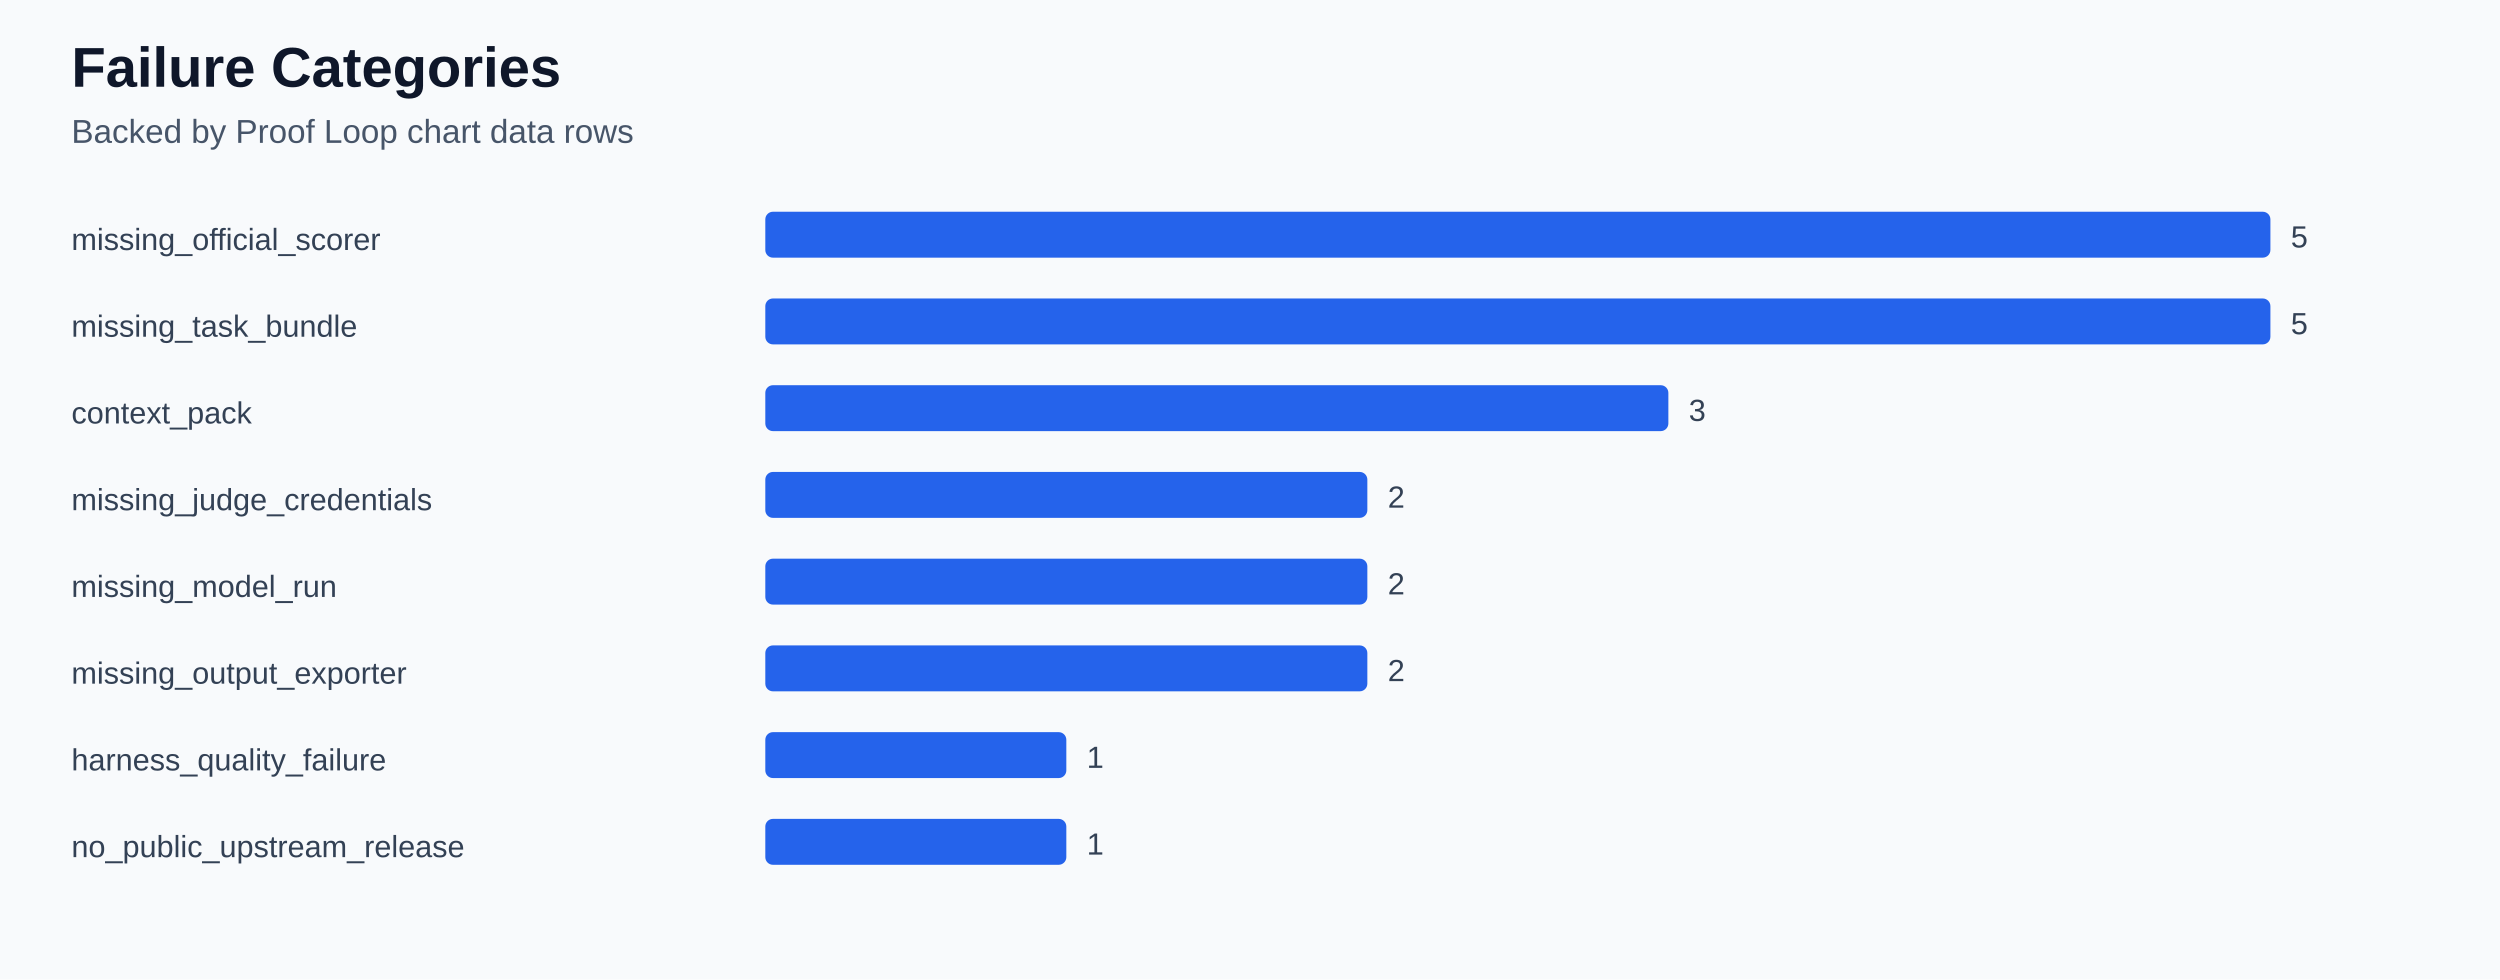
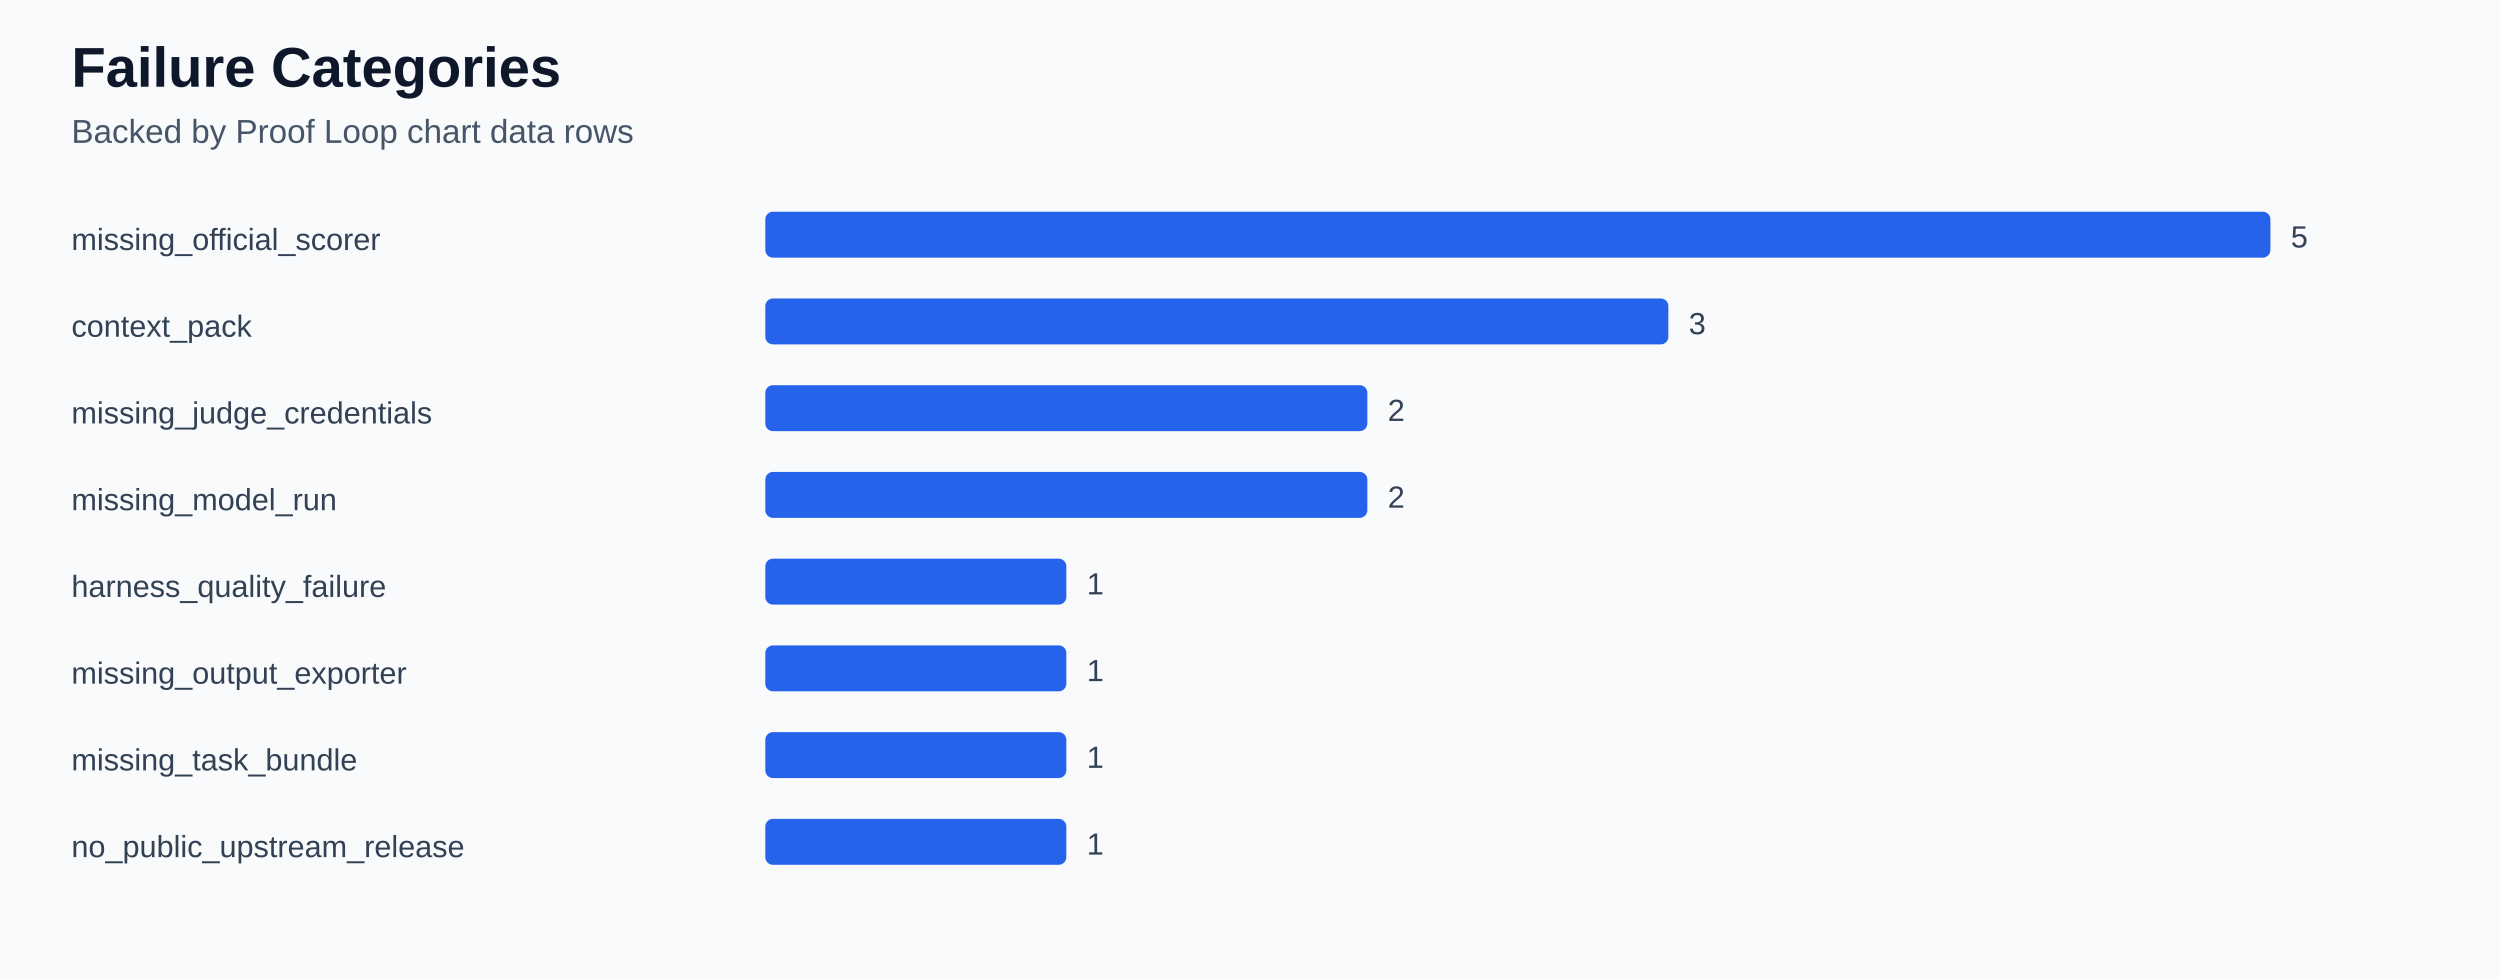
<svg xmlns="http://www.w3.org/2000/svg" width="980" height="384" viewBox="0 0 980 384" role="img" aria-label="Failure Categories">
  <rect width="980" height="384" fill="#F8FAFC" />
  <text x="28" y="34" fill="#0F172A" font-size="22" font-family="Arial, sans-serif" font-weight="700">Failure Categories</text>
  <text x="28" y="56" fill="#475569" font-size="13" font-family="Arial, sans-serif">Backed by Proof Loop chart data rows</text>
  <text x="28" y="98" fill="#334155" font-size="12" font-family="Arial, sans-serif">missing_official_scorer</text>
  <rect x="300" y="83" width="590.0" height="18" rx="3" fill="#2563EB" />
  <text x="898" y="97" fill="#334155" font-size="12" font-family="Arial, sans-serif">5</text>
-   <text x="28" y="132" fill="#334155" font-size="12" font-family="Arial, sans-serif">missing_task_bundle</text>
-   <rect x="300" y="117" width="590.0" height="18" rx="3" fill="#2563EB" />
-   <text x="898" y="131" fill="#334155" font-size="12" font-family="Arial, sans-serif">5</text>
-   <text x="28" y="166" fill="#334155" font-size="12" font-family="Arial, sans-serif">context_pack</text>
-   <rect x="300" y="151" width="354.0" height="18" rx="3" fill="#2563EB" />
-   <text x="662" y="165" fill="#334155" font-size="12" font-family="Arial, sans-serif">3</text>
-   <text x="28" y="200" fill="#334155" font-size="12" font-family="Arial, sans-serif">missing_judge_credentials</text>
+   <text x="28" y="132" fill="#334155" font-size="12" font-family="Arial, sans-serif">context_pack</text>
+   <rect x="300" y="117" width="354.0" height="18" rx="3" fill="#2563EB" />
+   <text x="662" y="131" fill="#334155" font-size="12" font-family="Arial, sans-serif">3</text>
+   <text x="28" y="166" fill="#334155" font-size="12" font-family="Arial, sans-serif">missing_judge_credentials</text>
+   <rect x="300" y="151" width="236.0" height="18" rx="3" fill="#2563EB" />
+   <text x="544" y="165" fill="#334155" font-size="12" font-family="Arial, sans-serif">2</text>
+   <text x="28" y="200" fill="#334155" font-size="12" font-family="Arial, sans-serif">missing_model_run</text>
  <rect x="300" y="185" width="236.0" height="18" rx="3" fill="#2563EB" />
  <text x="544" y="199" fill="#334155" font-size="12" font-family="Arial, sans-serif">2</text>
-   <text x="28" y="234" fill="#334155" font-size="12" font-family="Arial, sans-serif">missing_model_run</text>
-   <rect x="300" y="219" width="236.0" height="18" rx="3" fill="#2563EB" />
-   <text x="544" y="233" fill="#334155" font-size="12" font-family="Arial, sans-serif">2</text>
+   <text x="28" y="234" fill="#334155" font-size="12" font-family="Arial, sans-serif">harness_quality_failure</text>
+   <rect x="300" y="219" width="118.0" height="18" rx="3" fill="#2563EB" />
+   <text x="426" y="233" fill="#334155" font-size="12" font-family="Arial, sans-serif">1</text>
  <text x="28" y="268" fill="#334155" font-size="12" font-family="Arial, sans-serif">missing_output_exporter</text>
-   <rect x="300" y="253" width="236.0" height="18" rx="3" fill="#2563EB" />
-   <text x="544" y="267" fill="#334155" font-size="12" font-family="Arial, sans-serif">2</text>
-   <text x="28" y="302" fill="#334155" font-size="12" font-family="Arial, sans-serif">harness_quality_failure</text>
+   <rect x="300" y="253" width="118.0" height="18" rx="3" fill="#2563EB" />
+   <text x="426" y="267" fill="#334155" font-size="12" font-family="Arial, sans-serif">1</text>
+   <text x="28" y="302" fill="#334155" font-size="12" font-family="Arial, sans-serif">missing_task_bundle</text>
  <rect x="300" y="287" width="118.0" height="18" rx="3" fill="#2563EB" />
  <text x="426" y="301" fill="#334155" font-size="12" font-family="Arial, sans-serif">1</text>
  <text x="28" y="336" fill="#334155" font-size="12" font-family="Arial, sans-serif">no_public_upstream_release</text>
  <rect x="300" y="321" width="118.0" height="18" rx="3" fill="#2563EB" />
  <text x="426" y="335" fill="#334155" font-size="12" font-family="Arial, sans-serif">1</text>
</svg>
